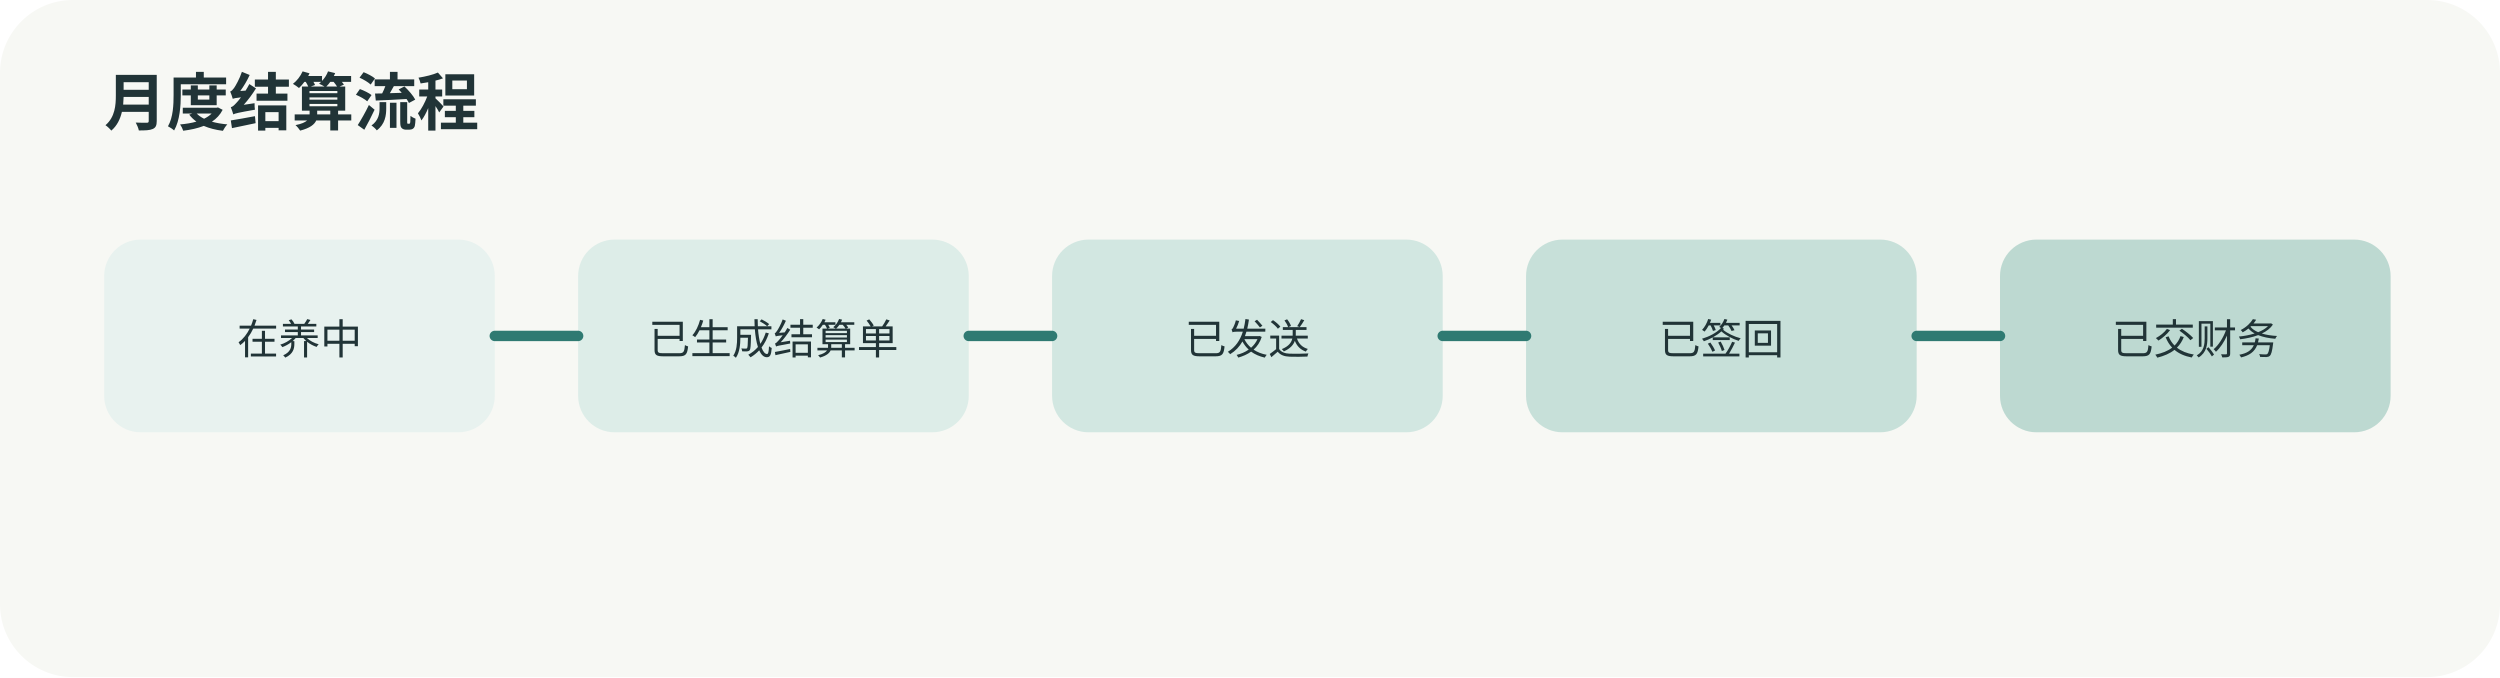
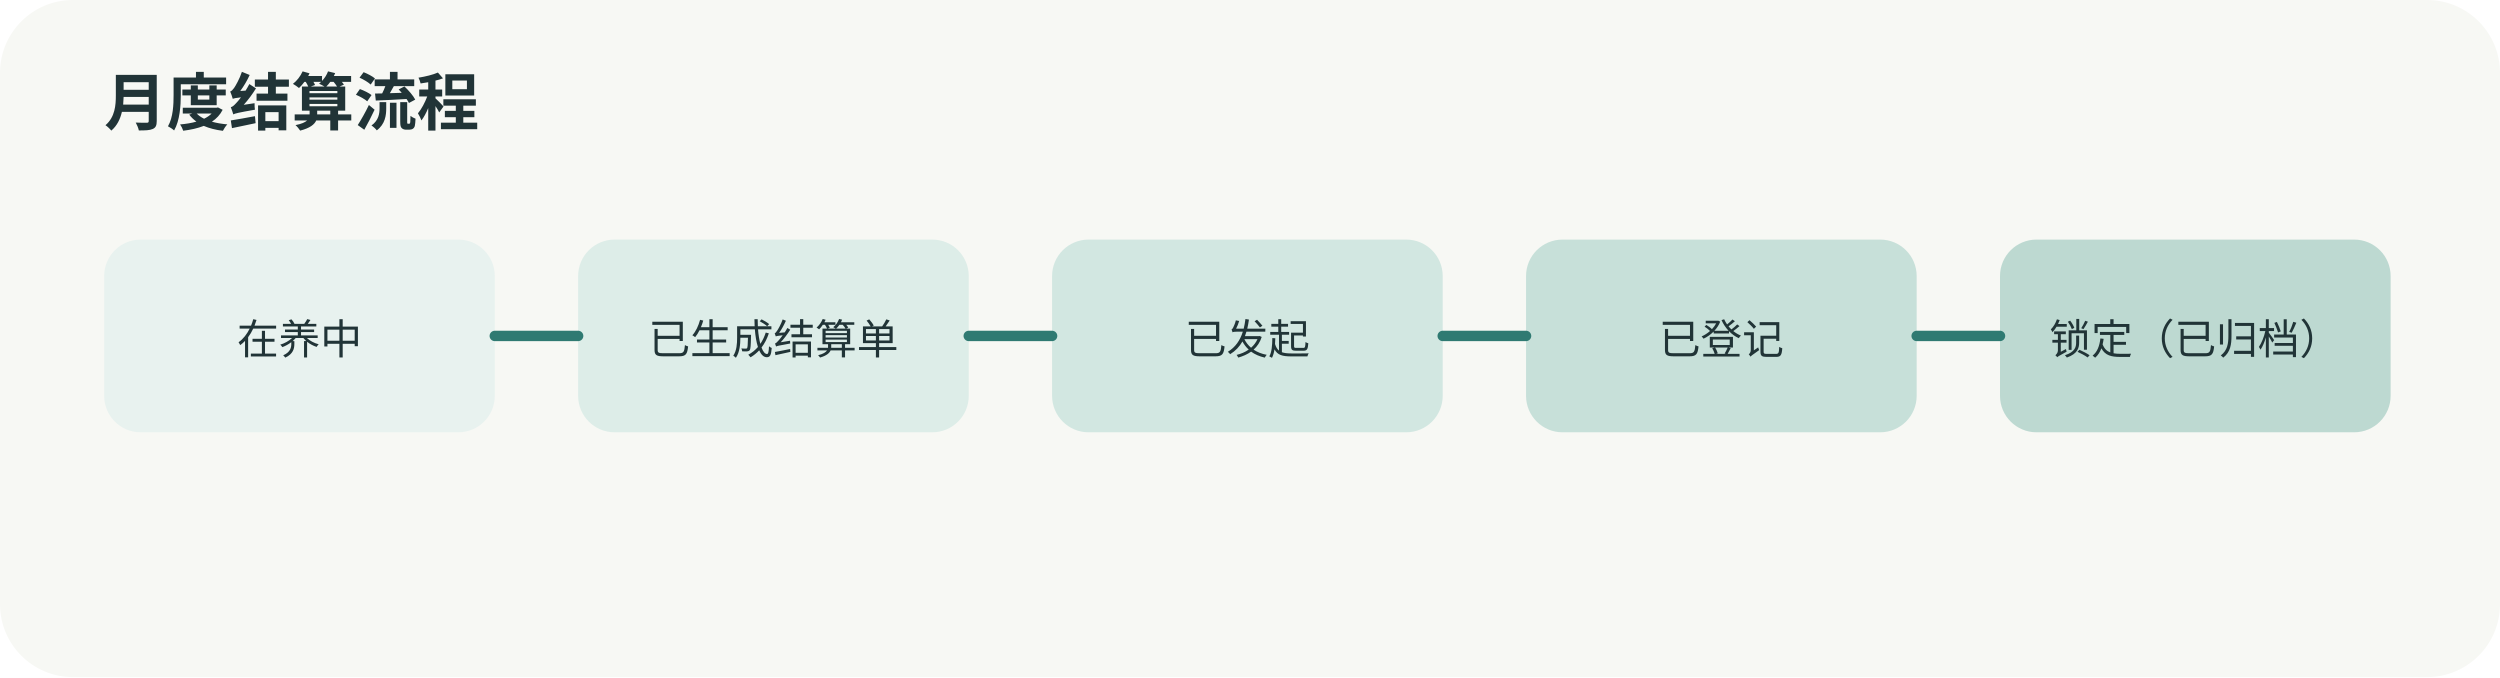
<svg xmlns="http://www.w3.org/2000/svg" width="960" height="260" viewBox="0 0 960 260" fill="none">
  <rect width="960" height="260" rx="28" fill="#F7F8F4" />
  <text x="40" y="48" fill="#213437" font-family="Arial, sans-serif" font-size="24" font-weight="700">月度结算流程</text>
  <g font-family="Arial, sans-serif" font-size="16" text-anchor="middle">
    <rect x="40" y="92" width="150" height="74" rx="14" fill="#E8F2EF" />
    <text x="115" y="136" fill="#213437">在养中</text>
    <rect x="222" y="92" width="150" height="74" rx="14" fill="#DDEDE8" />
    <text x="297" y="136" fill="#213437">已生成结算单</text>
    <rect x="404" y="92" width="150" height="74" rx="14" fill="#D2E7E1" />
-     <text x="479" y="136" fill="#213437">已发送</text>
+     <text x="479" y="136" fill="#213437">已发起</text>
    <rect x="586" y="92" width="150" height="74" rx="14" fill="#C7E0D9" />
-     <text x="661" y="136" fill="#213437">已签回</text>
+     <text x="661" y="136" fill="#213437">已登记</text>
    <rect x="768" y="92" width="150" height="74" rx="14" fill="#BDD9D1" />
-     <text x="843" y="136" fill="#213437">已交财务</text>
+     <text x="843" y="136" fill="#213437">锁定（已归档）</text>
  </g>
  <g stroke="#2F7A72" stroke-width="4" stroke-linecap="round">
    <path d="M190 129H222" />
    <path d="M372 129H404" />
    <path d="M554 129H586" />
    <path d="M736 129H768" />
  </g>
</svg>
